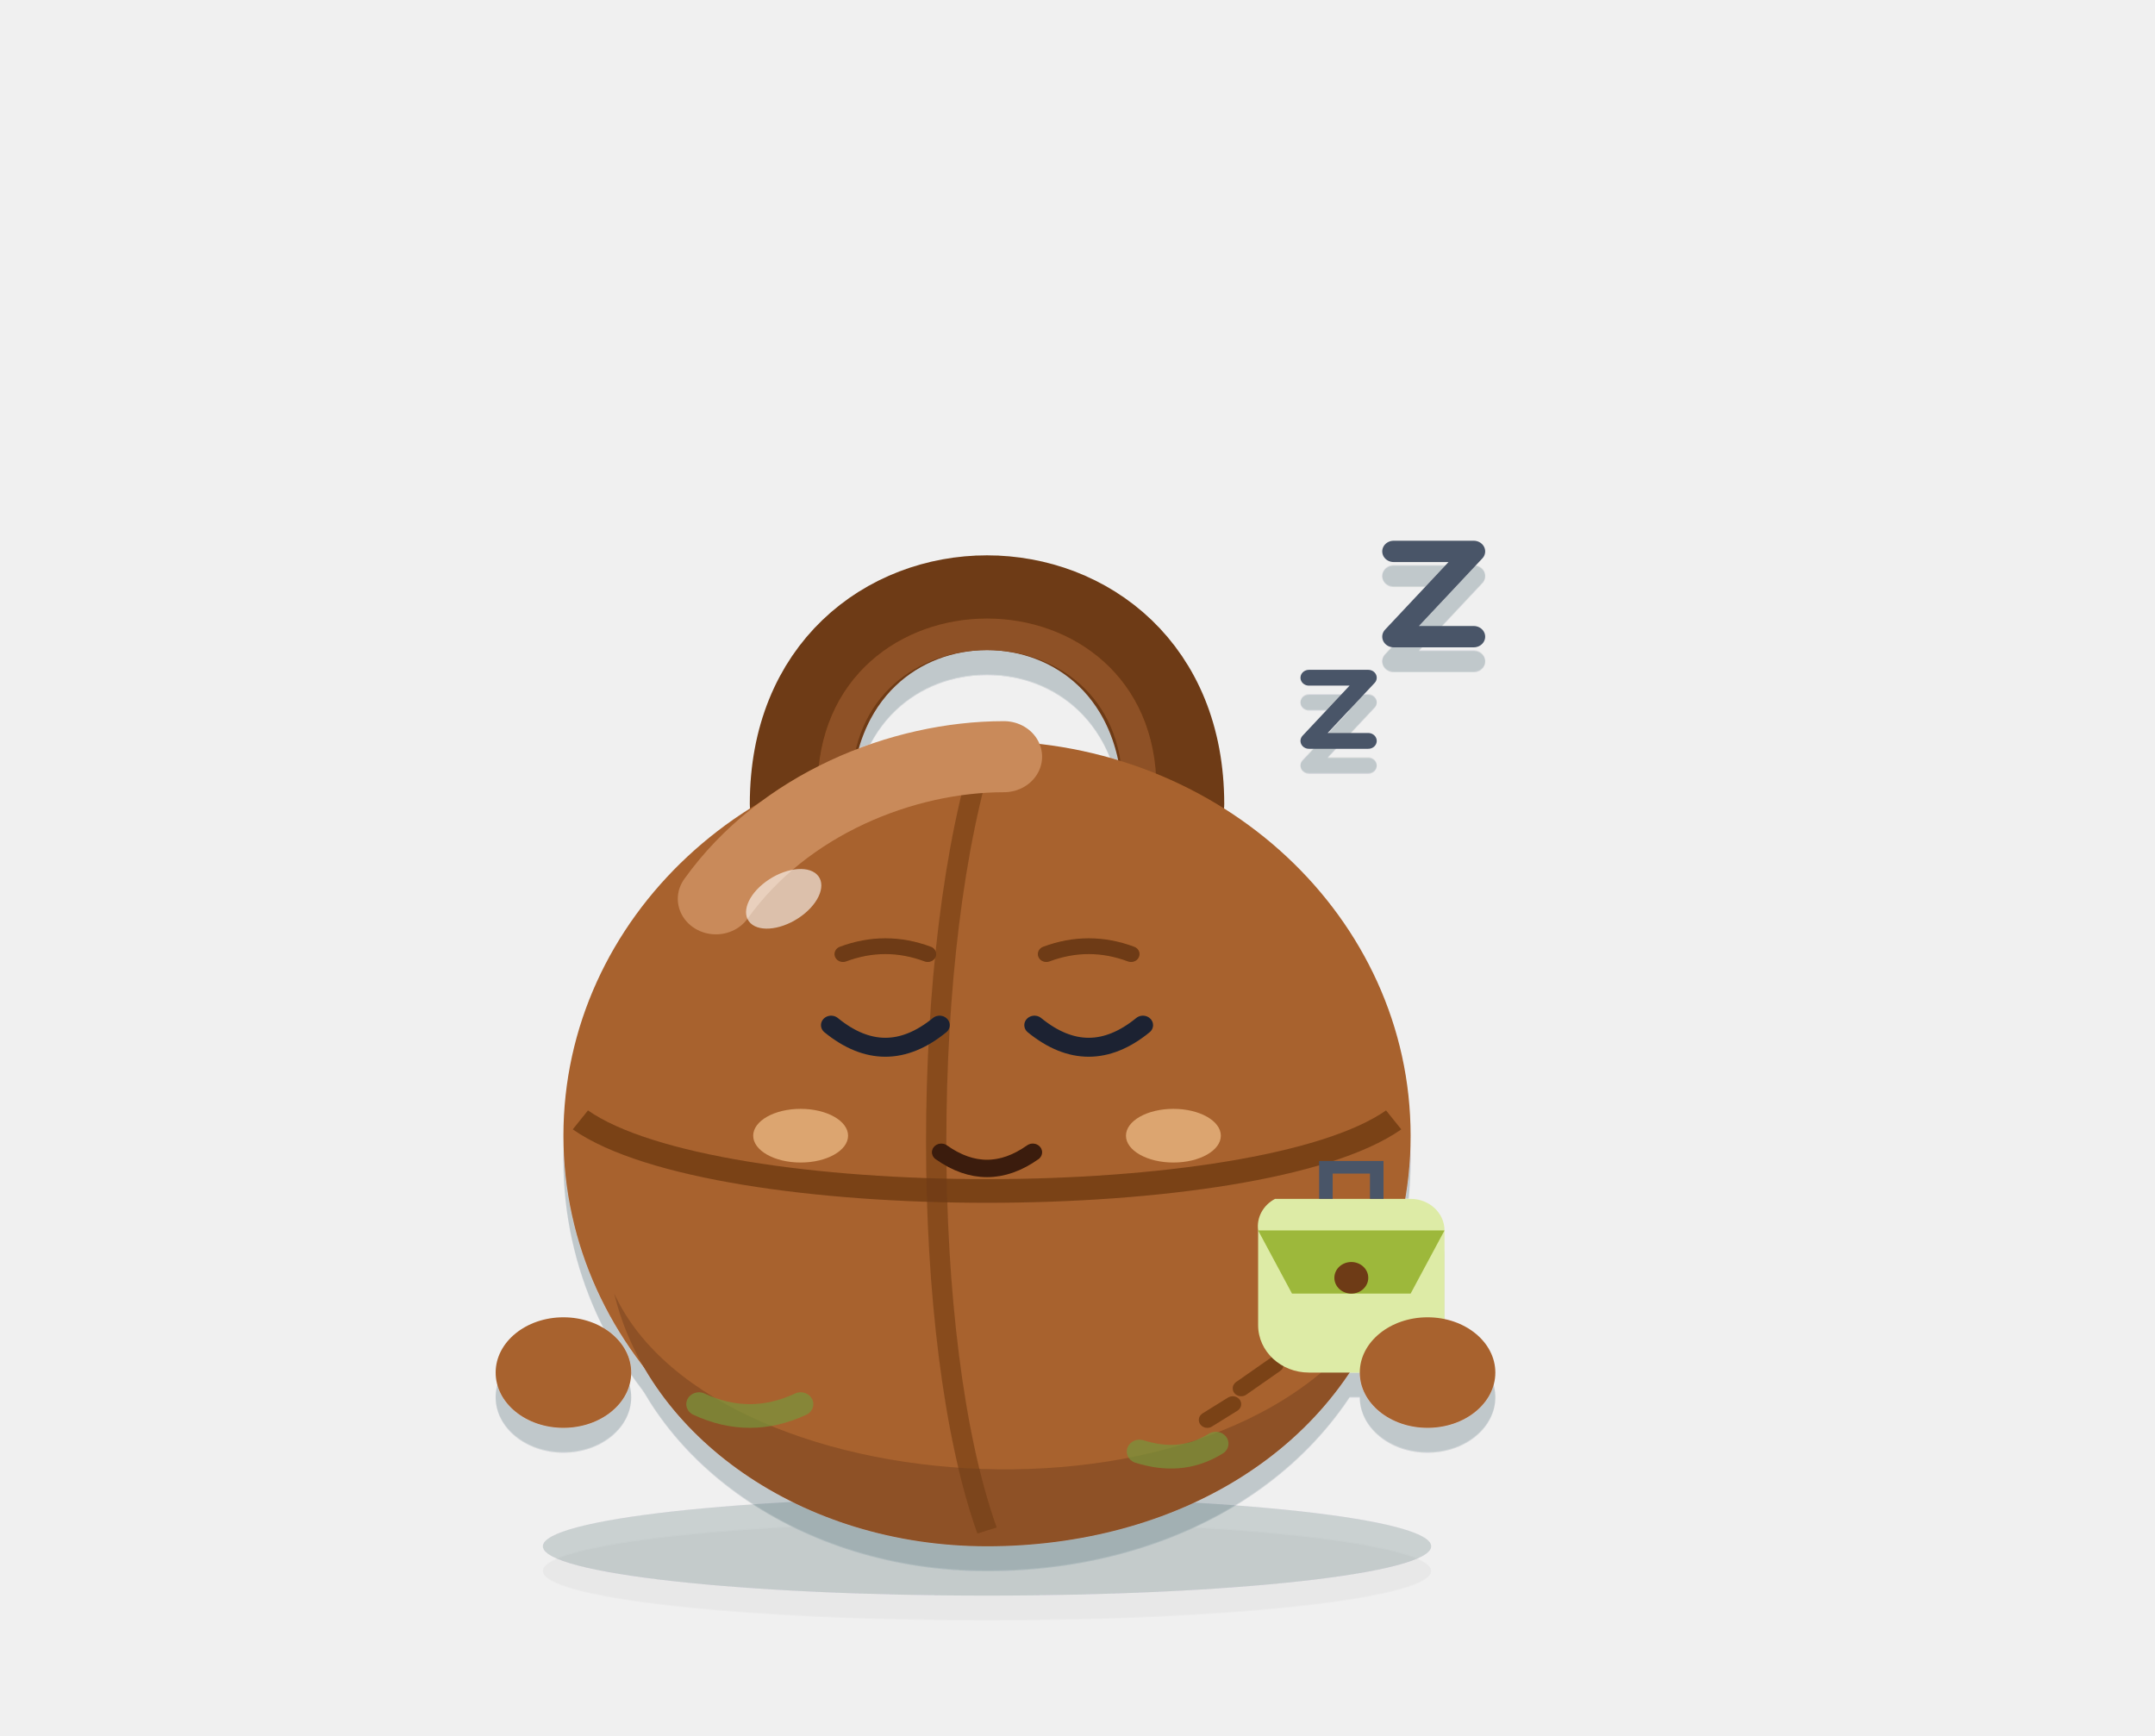
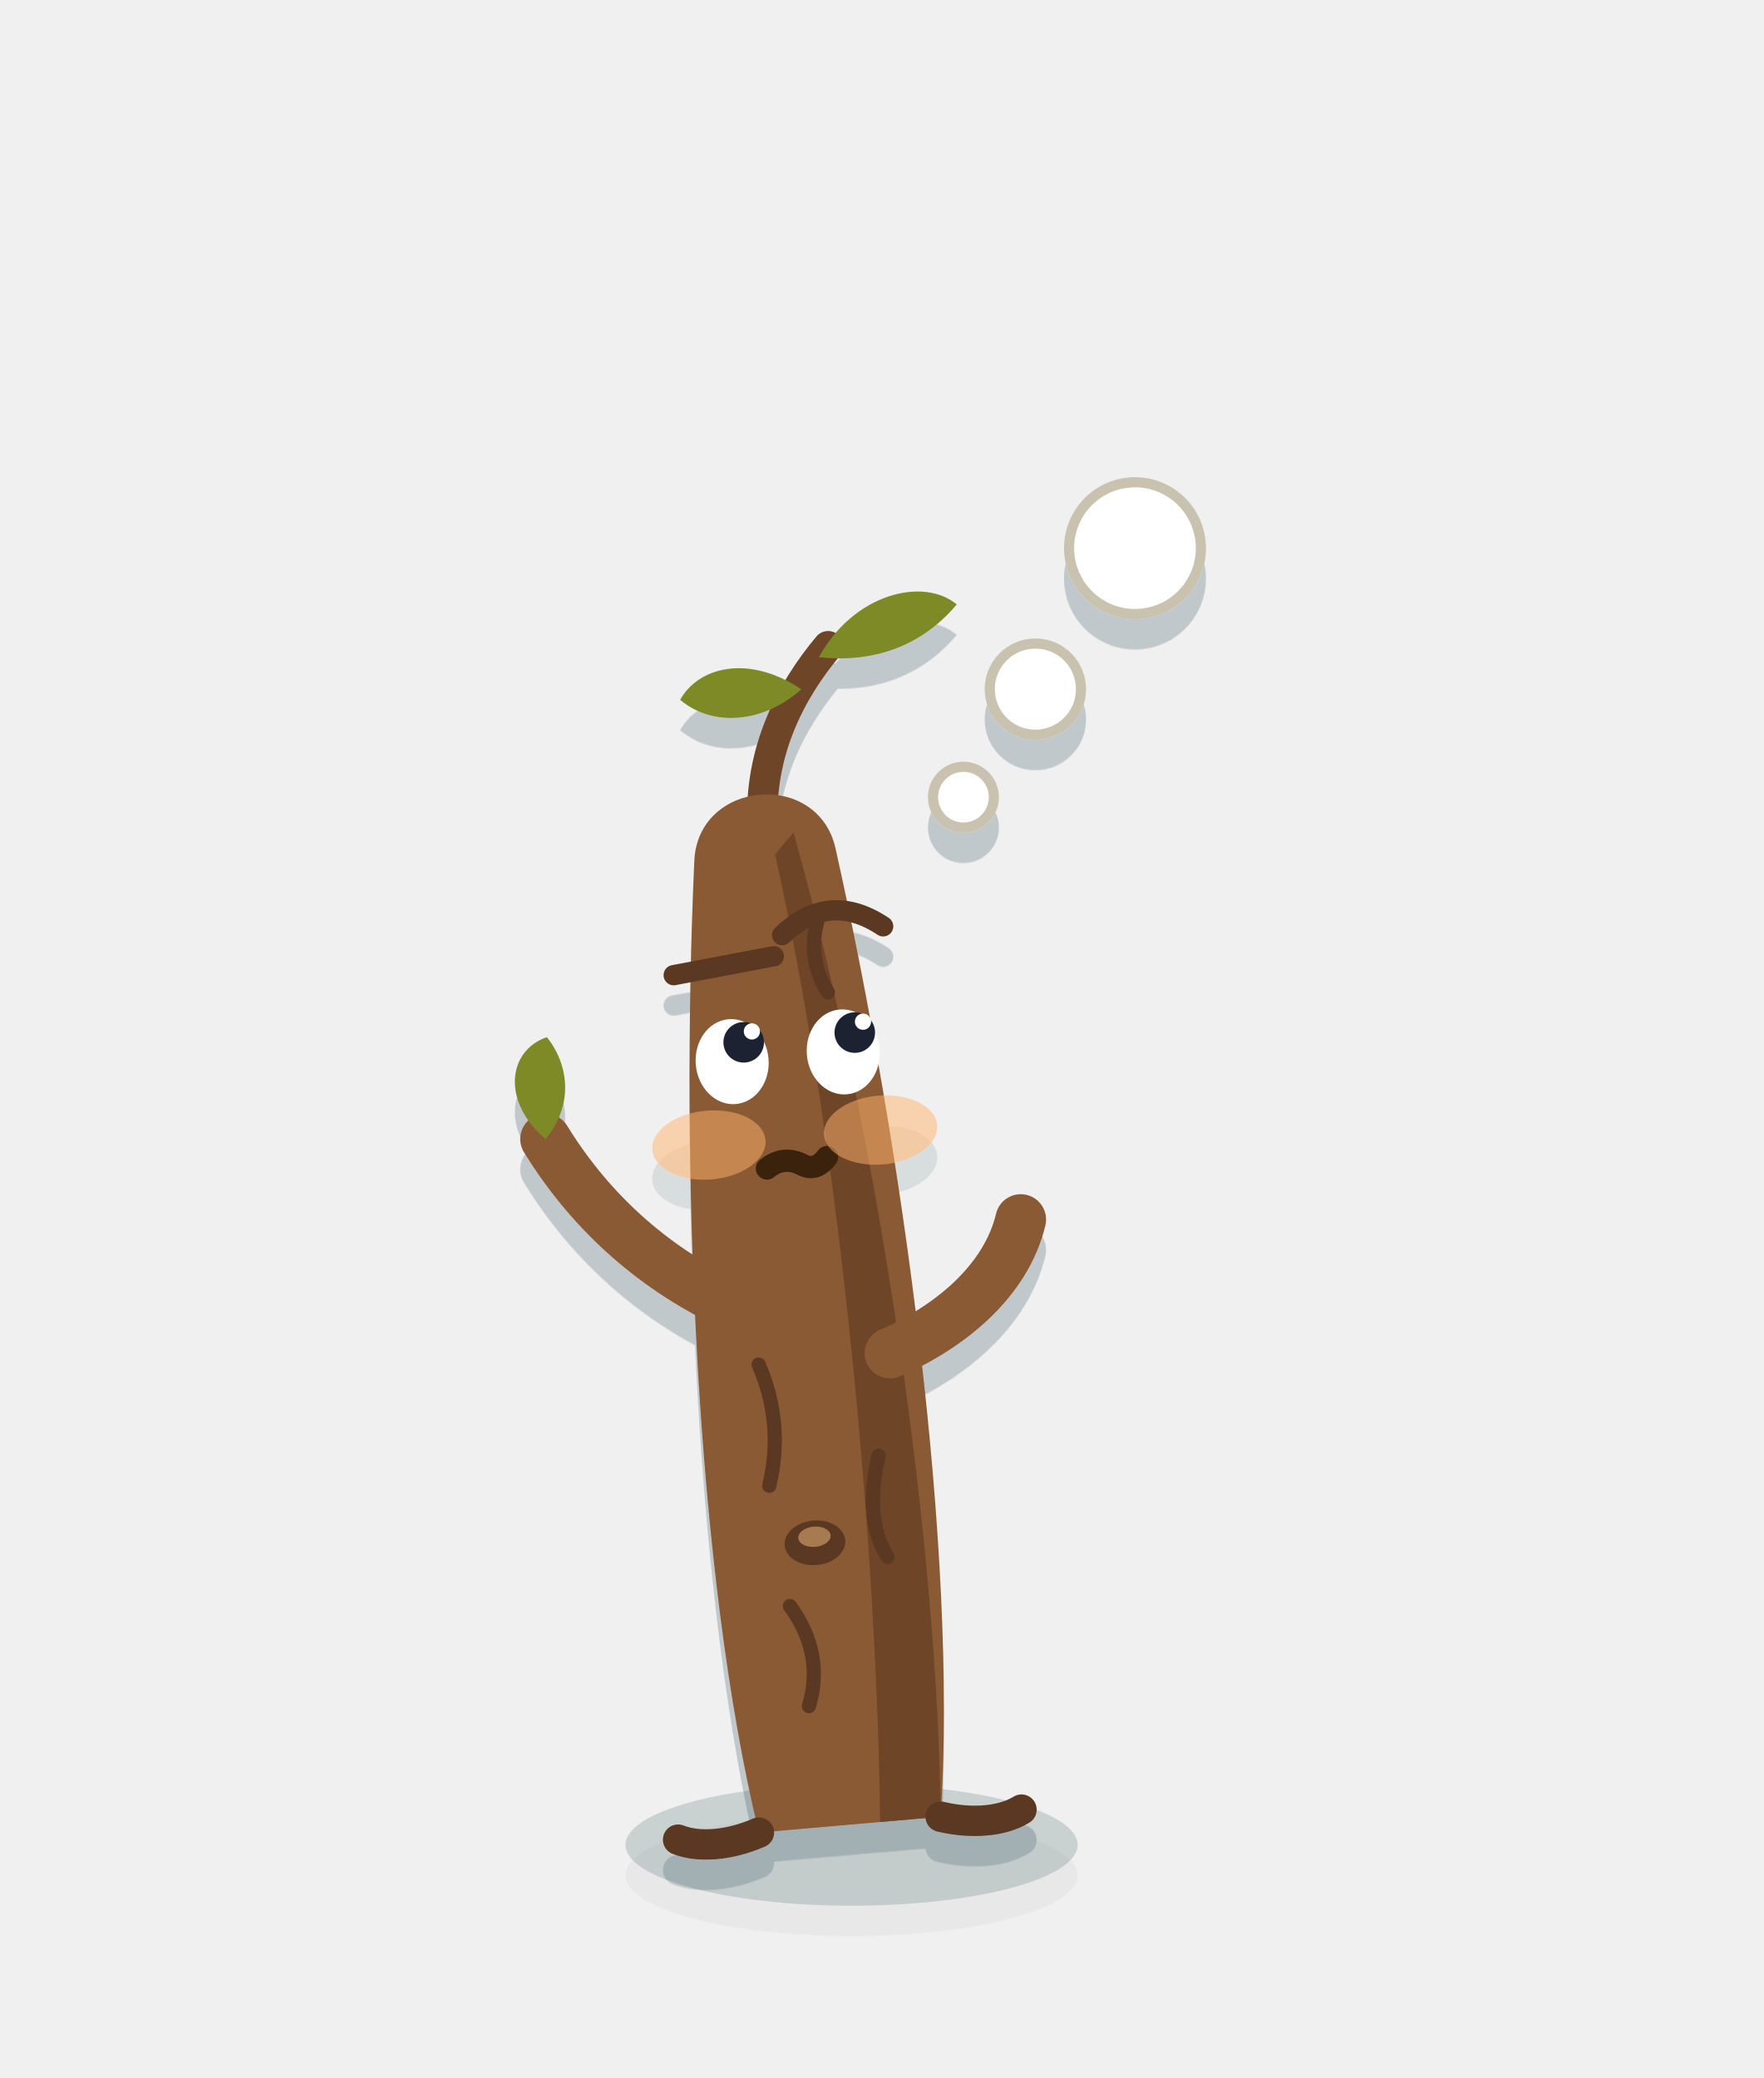
- <svg xmlns="http://www.w3.org/2000/svg" viewBox="-62 -72 262 211" role="img" aria-labelledby="km-title">
+ <svg xmlns="http://www.w3.org/2000/svg" viewBox="-62 -74 174 205" role="img" aria-labelledby="km-title">
  <style>
  .km-night-only, .km-evening-only { display: none; }
  svg[data-km-evening="1"] .km-evening-only { display: inline; }
  svg[data-km-night="1"] .km-night-only { display: inline; }
  svg[data-km-night="1"] .km-day-only { display: none; }
  .km-screen { mix-blend-mode: screen; }
  .km-grain { mix-blend-mode: multiply; }
  .km-bob { animation: km-bob 3.6s ease-in-out infinite alternate; }
  .km-drift { animation: km-drift 40s ease-in-out infinite alternate; }
  .km-turn { animation: km-turn 90s linear infinite; }
  .km-twinkle { animation: km-twinkle 2.8s ease-in-out infinite; transform-box: fill-box; transform-origin: center; }
  .km-fall { animation: km-fall 1.4s linear infinite; }
  .km-light { animation: km-light 7s linear infinite; }
  .km-steam { animation: km-steam 3s ease-in-out infinite; }
  .km-flag { animation: km-flag 2.4s ease-in-out infinite alternate; transform-box: fill-box; transform-origin: left center; }
  .km-wag { animation: km-wag 0.6s ease-in-out infinite alternate; transform-box: fill-box; transform-origin: left bottom; }
  .km-gallop { animation: km-gallop 0.45s ease-in-out infinite alternate; }
  .km-sway { animation: km-sway 6s ease-in-out infinite alternate; transform-box: fill-box; transform-origin: bottom; }
  .km-buzz { animation: km-buzz 1.6s ease-in-out infinite alternate; }
  .km-fish { animation: km-fish 7s ease-in-out infinite; }
  .km-ff { animation: km-ff 10s ease-in-out infinite; }
  .km-blink { animation: km-blink 2.6s ease-in-out infinite; }
  .km-zz { animation: km-zz 3.2s ease-in-out infinite; }
  .km-breathe { animation: km-breathe 3.4s ease-in-out infinite; transform-box: fill-box; transform-origin: center bottom; }
  .km-ear-l, .km-ear-r { transform-box: fill-box; transform-origin: bottom center; animation: km-ear 4s ease-in-out infinite; }
  .km-ear-r { animation-delay: -0.4s; }
  .km-treat, .km-card-wave { animation: km-lift 2.6s ease-in-out infinite alternate; }
  .km-face-thinking, .km-face-oh, .km-talk { display: none; }
  [data-km-mood="thinking"] .km-face-happy, [data-km-mood="oh"] .km-face-happy { display: none; }
  [data-km-mood="thinking"] .km-face-thinking, [data-km-mood="oh"] .km-face-oh, [data-km-talk="1"] .km-talk { display: inline; }
  .km-dots circle { animation: km-dots 1.2s ease-in-out infinite; }
  .km-dots circle:nth-child(2) { animation-delay: -0.8s; }
  .km-dots circle:nth-child(3) { animation-delay: -0.4s; }
  .km-ashore .dt-splash { display: none; }
  svg[data-km-night="1"] [data-km-awake="1"] .km-day-only { display: inline; }
  svg[data-km-night="1"] [data-km-awake="1"] .km-night-only { display: none; }
  [data-km-part="telescope"] { cursor: pointer; }
  svg:not([data-km-night="1"]) :is(.km-twinkle, .km-ff, .km-blink, .km-zz, .km-breathe) { animation: none; }
  @keyframes km-dots { 0%, 100% { opacity: 0.3; } 50% { opacity: 1; } }
  @keyframes km-bob { from { transform: translateY(0); } to { transform: translateY(-4px); } }
  @keyframes km-gallop { from { transform: translateY(0) rotate(0deg); } to { transform: translateY(-5px) rotate(-2deg); } }
  @keyframes km-drift { from { transform: translateX(0); } to { transform: translateX(36px); } }
  @keyframes km-turn { to { transform: rotate(360deg); } }
  @keyframes km-twinkle { 0%, 100% { opacity: 1; transform: scale(1); } 50% { opacity: 0.55; transform: scale(0.8); } }
  @keyframes km-fall { to { stroke-dashoffset: -40; } }
  @keyframes km-light { to { stroke-dashoffset: -280; } }
  @keyframes km-steam { 0% { opacity: 0; transform: translateY(6px); } 40% { opacity: 0.9; } 100% { opacity: 0; transform: translateY(-10px); } }
  @keyframes km-flag { from { transform: skewY(0deg); } to { transform: skewY(6deg); } }
  @keyframes km-wag { from { transform: rotate(-10deg); } to { transform: rotate(14deg); } }
  @keyframes km-sway { from { transform: rotate(-1.5deg); } to { transform: rotate(1.5deg); } }
  @keyframes km-buzz { from { transform: translate(0, 0); } to { transform: translate(3px, -2px); } }
  @keyframes km-fish { 0%, 70%, 100% { transform: translateY(30px); opacity: 0; } 78% { opacity: 1; } 85% { transform: translateY(-8px); opacity: 1; } 92% { transform: translateY(20px); opacity: 0; } }
  @keyframes km-ff { 0%, 100% { transform: translate(0, 0); } 25% { transform: translate(14px, -10px); } 50% { transform: translate(26px, 4px); } 75% { transform: translate(8px, 14px); } }
  @keyframes km-blink { 0%, 100% { opacity: 1; } 45% { opacity: 0.25; } 60% { opacity: 1; } }
  @keyframes km-zz { 0% { opacity: 0; transform: translate(0, 6px); } 30% { opacity: 1; } 100% { opacity: 0; transform: translate(6px, -14px); } }
  @keyframes km-breathe { 0%, 100% { transform: scale(1, 1); } 50% { transform: scale(1.02, 1.05); } }
  @keyframes km-ear { 0%, 80%, 100% { transform: rotate(0deg); } 88% { transform: rotate(-6deg); } 94% { transform: rotate(3deg); } }
  @keyframes km-lift { from { transform: translateY(0); } to { transform: translateY(-3px); } }
  @media (prefers-reduced-motion: reduce) { svg * { animation: none !important; } }
</style>
  <defs>
    <filter id="layer" x="-10%" y="-10%" width="120%" height="130%">
      <feDropShadow dx="0" dy="5" stdDeviation="0" flood-color="#1A2433" flood-opacity="0.18" />
    </filter>
    <filter id="layer-sm" x="-10%" y="-10%" width="120%" height="130%">
      <feDropShadow dx="0" dy="3" stdDeviation="0" flood-color="#1A2433" flood-opacity="0.2" />
    </filter>
    <filter id="grain" x="0" y="0" width="100%" height="100%">
      <feTurbulence type="fractalNoise" baseFrequency="0.85" numOctaves="2" seed="7" result="n" />
      <feColorMatrix in="n" type="matrix" values="0 0 0 0 0.1  0 0 0 0 0.14  0 0 0 0 0.2  0 0 0 0.55 -0.12" />
    </filter>
    <filter id="km-light" x="0" y="0" width="100%" height="100%" color-interpolation-filters="sRGB">
      <feColorMatrix id="km-light-m" type="matrix" values="1 0 0 0 0  0 1 0 0 0  0 0 1 0 0  0 0 0 1 0" />
    </filter>
    <linearGradient id="km-sky-g" gradientUnits="userSpaceOnUse" x1="0" y1="0" x2="0" y2="900">
      <stop id="km-sky-0" offset="0" stop-color="#7FB8D8" />
      <stop id="km-sky-1" offset="0.6" stop-color="#B4D8E6" />
      <stop id="km-sky-2" offset="1" stop-color="#EAF3EC" />
    </linearGradient>
    <radialGradient id="km-glow-g">
      <stop offset="0" stop-color="#FFB46E" stop-opacity="0.9" />
      <stop offset="0.4" stop-color="#FFC98F" stop-opacity="0.4" />
      <stop offset="1" stop-color="#FFC98F" stop-opacity="0" />
    </radialGradient>
    <linearGradient id="km-fade-orchard-1" gradientUnits="userSpaceOnUse" x1="560" y1="0" x2="690" y2="0">
      <stop offset="0" stop-color="#525C12" stop-opacity="1" />
      <stop offset="1" stop-color="#525C12" stop-opacity="0" />
    </linearGradient>
    <linearGradient id="km-fade-orchard-2" gradientUnits="userSpaceOnUse" x1="560" y1="0" x2="690" y2="0">
      <stop offset="0" stop-color="#7D8A26" stop-opacity="1" />
      <stop offset="1" stop-color="#7D8A26" stop-opacity="0" />
    </linearGradient>
    <linearGradient id="km-fade-field-1" gradientUnits="userSpaceOnUse" x1="930" y1="0" x2="1060" y2="0">
      <stop offset="0" stop-color="#78963A" stop-opacity="0" />
      <stop offset="1" stop-color="#78963A" stop-opacity="1" />
    </linearGradient>
    <linearGradient id="km-fade-field-2" gradientUnits="userSpaceOnUse" x1="930" y1="0" x2="1060" y2="0">
      <stop offset="0" stop-color="#9CB54A" stop-opacity="0" />
      <stop offset="1" stop-color="#9CB54A" stop-opacity="1" />
    </linearGradient>
    <linearGradient id="km-ground-1" gradientUnits="userSpaceOnUse" x1="420" y1="0" x2="1220" y2="0">
      <stop offset="0" stop-color="#525C12" />
      <stop offset="0.34" stop-color="#525C12" />
      <stop offset="0.5" stop-color="#6A7E2A" />
      <stop offset="0.66" stop-color="#78963A" />
      <stop offset="1" stop-color="#78963A" />
    </linearGradient>
    <linearGradient id="km-ground-2" gradientUnits="userSpaceOnUse" x1="420" y1="0" x2="1220" y2="0">
      <stop offset="0" stop-color="#7D8A26" />
      <stop offset="0.34" stop-color="#7D8A26" />
      <stop offset="0.5" stop-color="#93A83E" />
      <stop offset="0.66" stop-color="#9CB54A" />
      <stop offset="1" stop-color="#9CB54A" />
    </linearGradient>
    <radialGradient id="km-pool-g">
      <stop offset="0" stop-color="#FFC37A" stop-opacity="0.55" />
      <stop offset="1" stop-color="#FFC37A" stop-opacity="0" />
    </radialGradient>
    <clipPath id="km-moon-clip">
      <use href="#km-moon-lit" />
    </clipPath>
    <symbol id="star" viewBox="-10 -10 20 20">
      <path d="M0 -10 C1.2 -2.5 2.5 -1.2 10 0 C2.5 1.2 1.2 2.5 0 10 C-1.2 2.5 -2.5 1.2 -10 0 C-2.5 -1.2 -1.2 -2.5 0 -10 Z" fill="#FFFFFF" />
    </symbol>
  </defs>
  <g filter="url(#layer-sm)">
-     <ellipse cx="58" cy="116" rx="54" ry="6" fill="#1A2433" opacity="0.16" />
-     <g transform="translate(58 116) scale(1.03 0.96) translate(-58 -116)">
-       <path d="M36 22 C36 -12 80 -12 80 22" stroke="#6E3A12" stroke-width="12" stroke-linecap="round" fill="none" />
-       <path d="M40 20 C40 -6 76 -6 76 20" stroke="#8E5126" stroke-width="4" stroke-linecap="round" fill="none" />
-       <circle cx="58" cy="64" r="50" fill="#A8622E" />
-       <path d="M14 84 C26 112 92 116 106 82 C100 104 80 116 58 116 C36 116 18 102 14 84 Z" fill="#8E5126" />
-       <path d="M10 62 C26 74 90 74 106 62" stroke="#6E3A12" stroke-width="3" fill="none" opacity="0.8" />
-       <path d="M58 14 C50 40 50 90 58 114" stroke="#6E3A12" stroke-width="2.4" fill="none" opacity="0.55" />
-       <path d="M26 34 C34 22 48 16 60 16" stroke="#C98A5A" stroke-width="9" stroke-linecap="round" fill="none" />
-       <ellipse cx="34" cy="34" rx="5" ry="3" fill="#FFFFFF" opacity="0.6" transform="rotate(-35 34 34)" />
-       <path d="M88 96 l4 -3 M93 92 l4 -3 M84 100 l3 -2" stroke="#6E3A12" stroke-width="2" stroke-linecap="round" opacity="0.8" />
-       <path d="M24 98 c4 2 8 2 12 0 M76 104 c3 1 6 1 9 -1" stroke="#78963A" stroke-width="3" stroke-linecap="round" opacity="0.7" />
-       <path d="M39.6 50 q6.4 5.6 12.8 0 M63.6 50 q6.4 5.6 12.8 0" stroke="#1A2433" stroke-width="2.4" stroke-linecap="round" stroke-linejoin="round" fill="none" />
-       <path d="M41 41 q5 -2 10 0 M65 41 q5 -2 10 0" stroke="#6E3A12" stroke-width="2" stroke-linecap="round" stroke-linejoin="round" fill="none" />
-       <path d="M52.6 66.1 q5.4 4.1 10.8 0" stroke="#3A1A08" stroke-width="2.2" stroke-linecap="round" stroke-linejoin="round" fill="none" />
-       <ellipse cx="36" cy="64" rx="5.6" ry="3.4" fill="#E5B07A" opacity="0.85" />
-       <ellipse cx="80" cy="64" rx="5.6" ry="3.4" fill="#E5B07A" opacity="0.85" />
-       <path d="M92 72 h16 a4 4 0 0 1 4 4 v12 a6 6 0 0 1 -6 6 h-10 a6 6 0 0 1 -6 -6 v-12 a4 4 0 0 1 2 -4 Z" fill="#DDEBA6" />
-       <path d="M90 76 h22 l-4 8 h-14 Z" fill="#9DB83A" />
-       <circle cx="101" cy="82" r="2" fill="#6E3A12" />
-       <path d="M98 72 v-4 h6 v4" stroke="#4A5568" stroke-width="1.6" fill="none" />
-       <ellipse cx="110" cy="94" rx="8" ry="7" fill="#A8622E" />
-       <ellipse cx="8" cy="94" rx="8" ry="7" fill="#A8622E" />
-       <g class="km-zz">
-         <path d="M96 6 h7 l-7 8 h7" stroke="#4A5568" stroke-width="2" stroke-linecap="round" stroke-linejoin="round" fill="none" />
-         <path d="M106 -10 h9.45 l-9.45 10.8 h9.45" stroke="#4A5568" stroke-width="2.7" stroke-linecap="round" stroke-linejoin="round" fill="none" />
+     <ellipse cx="22" cy="108" rx="22.3" ry="6" fill="#1A2433" opacity="0.16" />
+     <g transform="rotate(-5 22 108)">
+       <path d="M22 8 C22 0 26 -6 30 -10" stroke="#6E4426" stroke-width="3" stroke-linecap="round" fill="none" />
+       <path d="M29 -9 c4 -6 11 -7 14 -4 c-4 4 -9 5 -14 4 Z M27 -6 c-5 -4 -10 -3 -12 0 c3 3 8 3 12 0 Z" fill="#7D8A26" />
+       <path d="M13 106 C9 80 11 40 15 10 C16 2 28 2 29 10 C33 40 35 80 31 106 Z" fill="#8A5A34" />
+       <path d="M25 8 C31 40 33 80 31 106 L25 106 C27 80 27 40 23 10 Z" fill="#6E4426" />
+       <path d="M17 60 q2 6 0 12 M28 70 q-2 6 0 10 M18 84 q3 5 1 10 M27 16 q-2 4 0 8" stroke="#5A3820" stroke-width="1.4" stroke-linecap="round" fill="none" />
+       <ellipse cx="21" cy="78" rx="3" ry="2.2" fill="#5A3820" />
+       <ellipse cx="21" cy="77.4" rx="1.6" ry="1" fill="#A87A50" />
+       <ellipse cx="17" cy="30" rx="3.6" ry="4.2" fill="#FFFFFF" />
+       <circle cx="18.3" cy="28.2" r="2" fill="#1A2433" />
+       <circle cx="19.2" cy="27.2" r="0.8" fill="#FFFFFF" />
+       <ellipse cx="28" cy="30" rx="3.6" ry="4.2" fill="#FFFFFF" />
+       <circle cx="29.3" cy="28.2" r="2" fill="#1A2433" />
+       <circle cx="30.2" cy="27.2" r="0.8" fill="#FFFFFF" />
+       <path d="M12 21 l10 -1 M23 18 q5 -4 10 0" stroke="#5A3820" stroke-width="2" stroke-linecap="round" stroke-linejoin="round" fill="none" />
+       <path d="M19.5 40.8 q1.8 -1.2 3.6 0 q1.2 0.7 2.4 -0.6" stroke="#3A2410" stroke-width="2.2" stroke-linecap="round" stroke-linejoin="round" fill="none" />
+       <ellipse cx="14" cy="38" rx="5.6" ry="3.4" fill="#FFB36B" opacity="0.5" />
+       <ellipse cx="31" cy="38" rx="5.6" ry="3.4" fill="#FFB36B" opacity="0.5" />
+       <path d="M15 54 C8 50 2 44 -2 36" stroke="#8A5A34" stroke-width="5" stroke-linecap="round" fill="none" class="km-treat" />
+       <path d="M-2 36 c-4 -4 -3 -9 1 -10 c2 3 2 7 -1 10 Z" fill="#7D8A26" />
+       <path d="M30 60 C36 58 42 54 44 48" stroke="#8A5A34" stroke-width="5" stroke-linecap="round" fill="none" />
+       <path d="M13 106 c-3 1 -6 1 -8 0 M31 106 c3 1 6 1 8 0" stroke="#5A3820" stroke-width="3" stroke-linecap="round" />
+       <g fill="#FFFFFF" stroke="#C9C2AE" stroke-width="1">
+         <circle cx="42" cy="6" r="3" />
+         <circle cx="50" cy="-4" r="4.5" />
+         <circle cx="61" cy="-17" r="6.5" />
      </g>
    </g>
  </g>
</svg>
